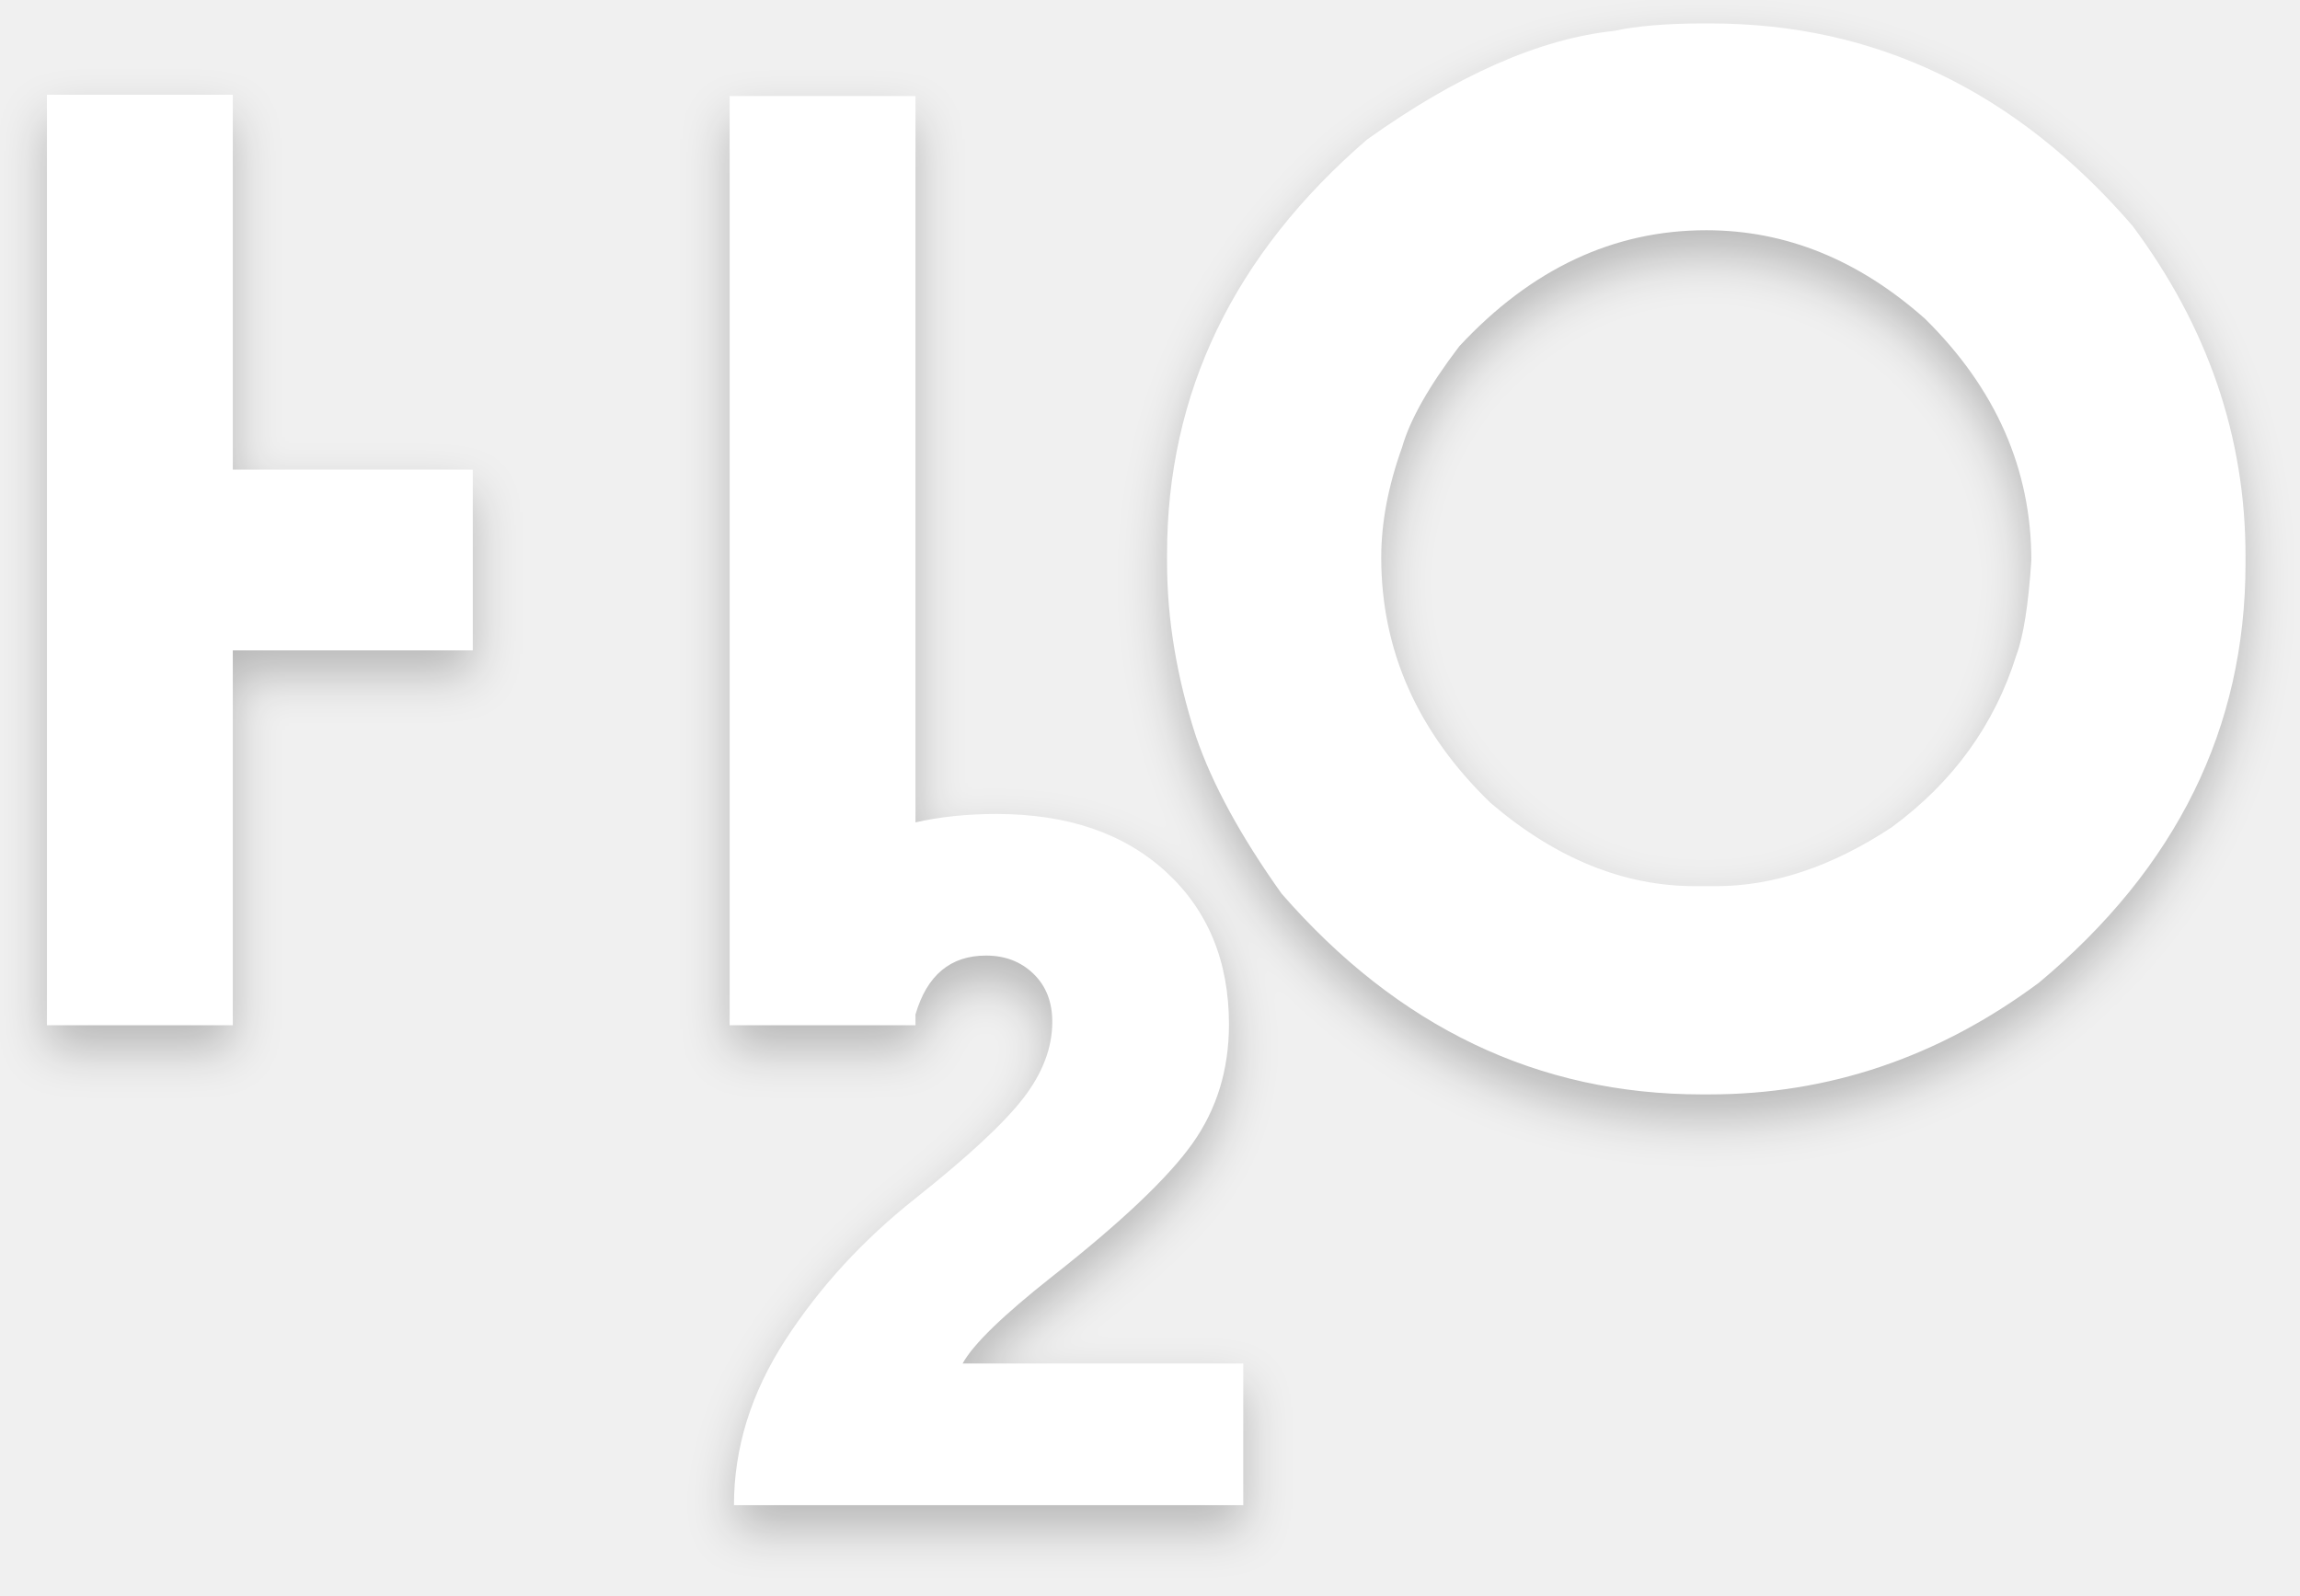
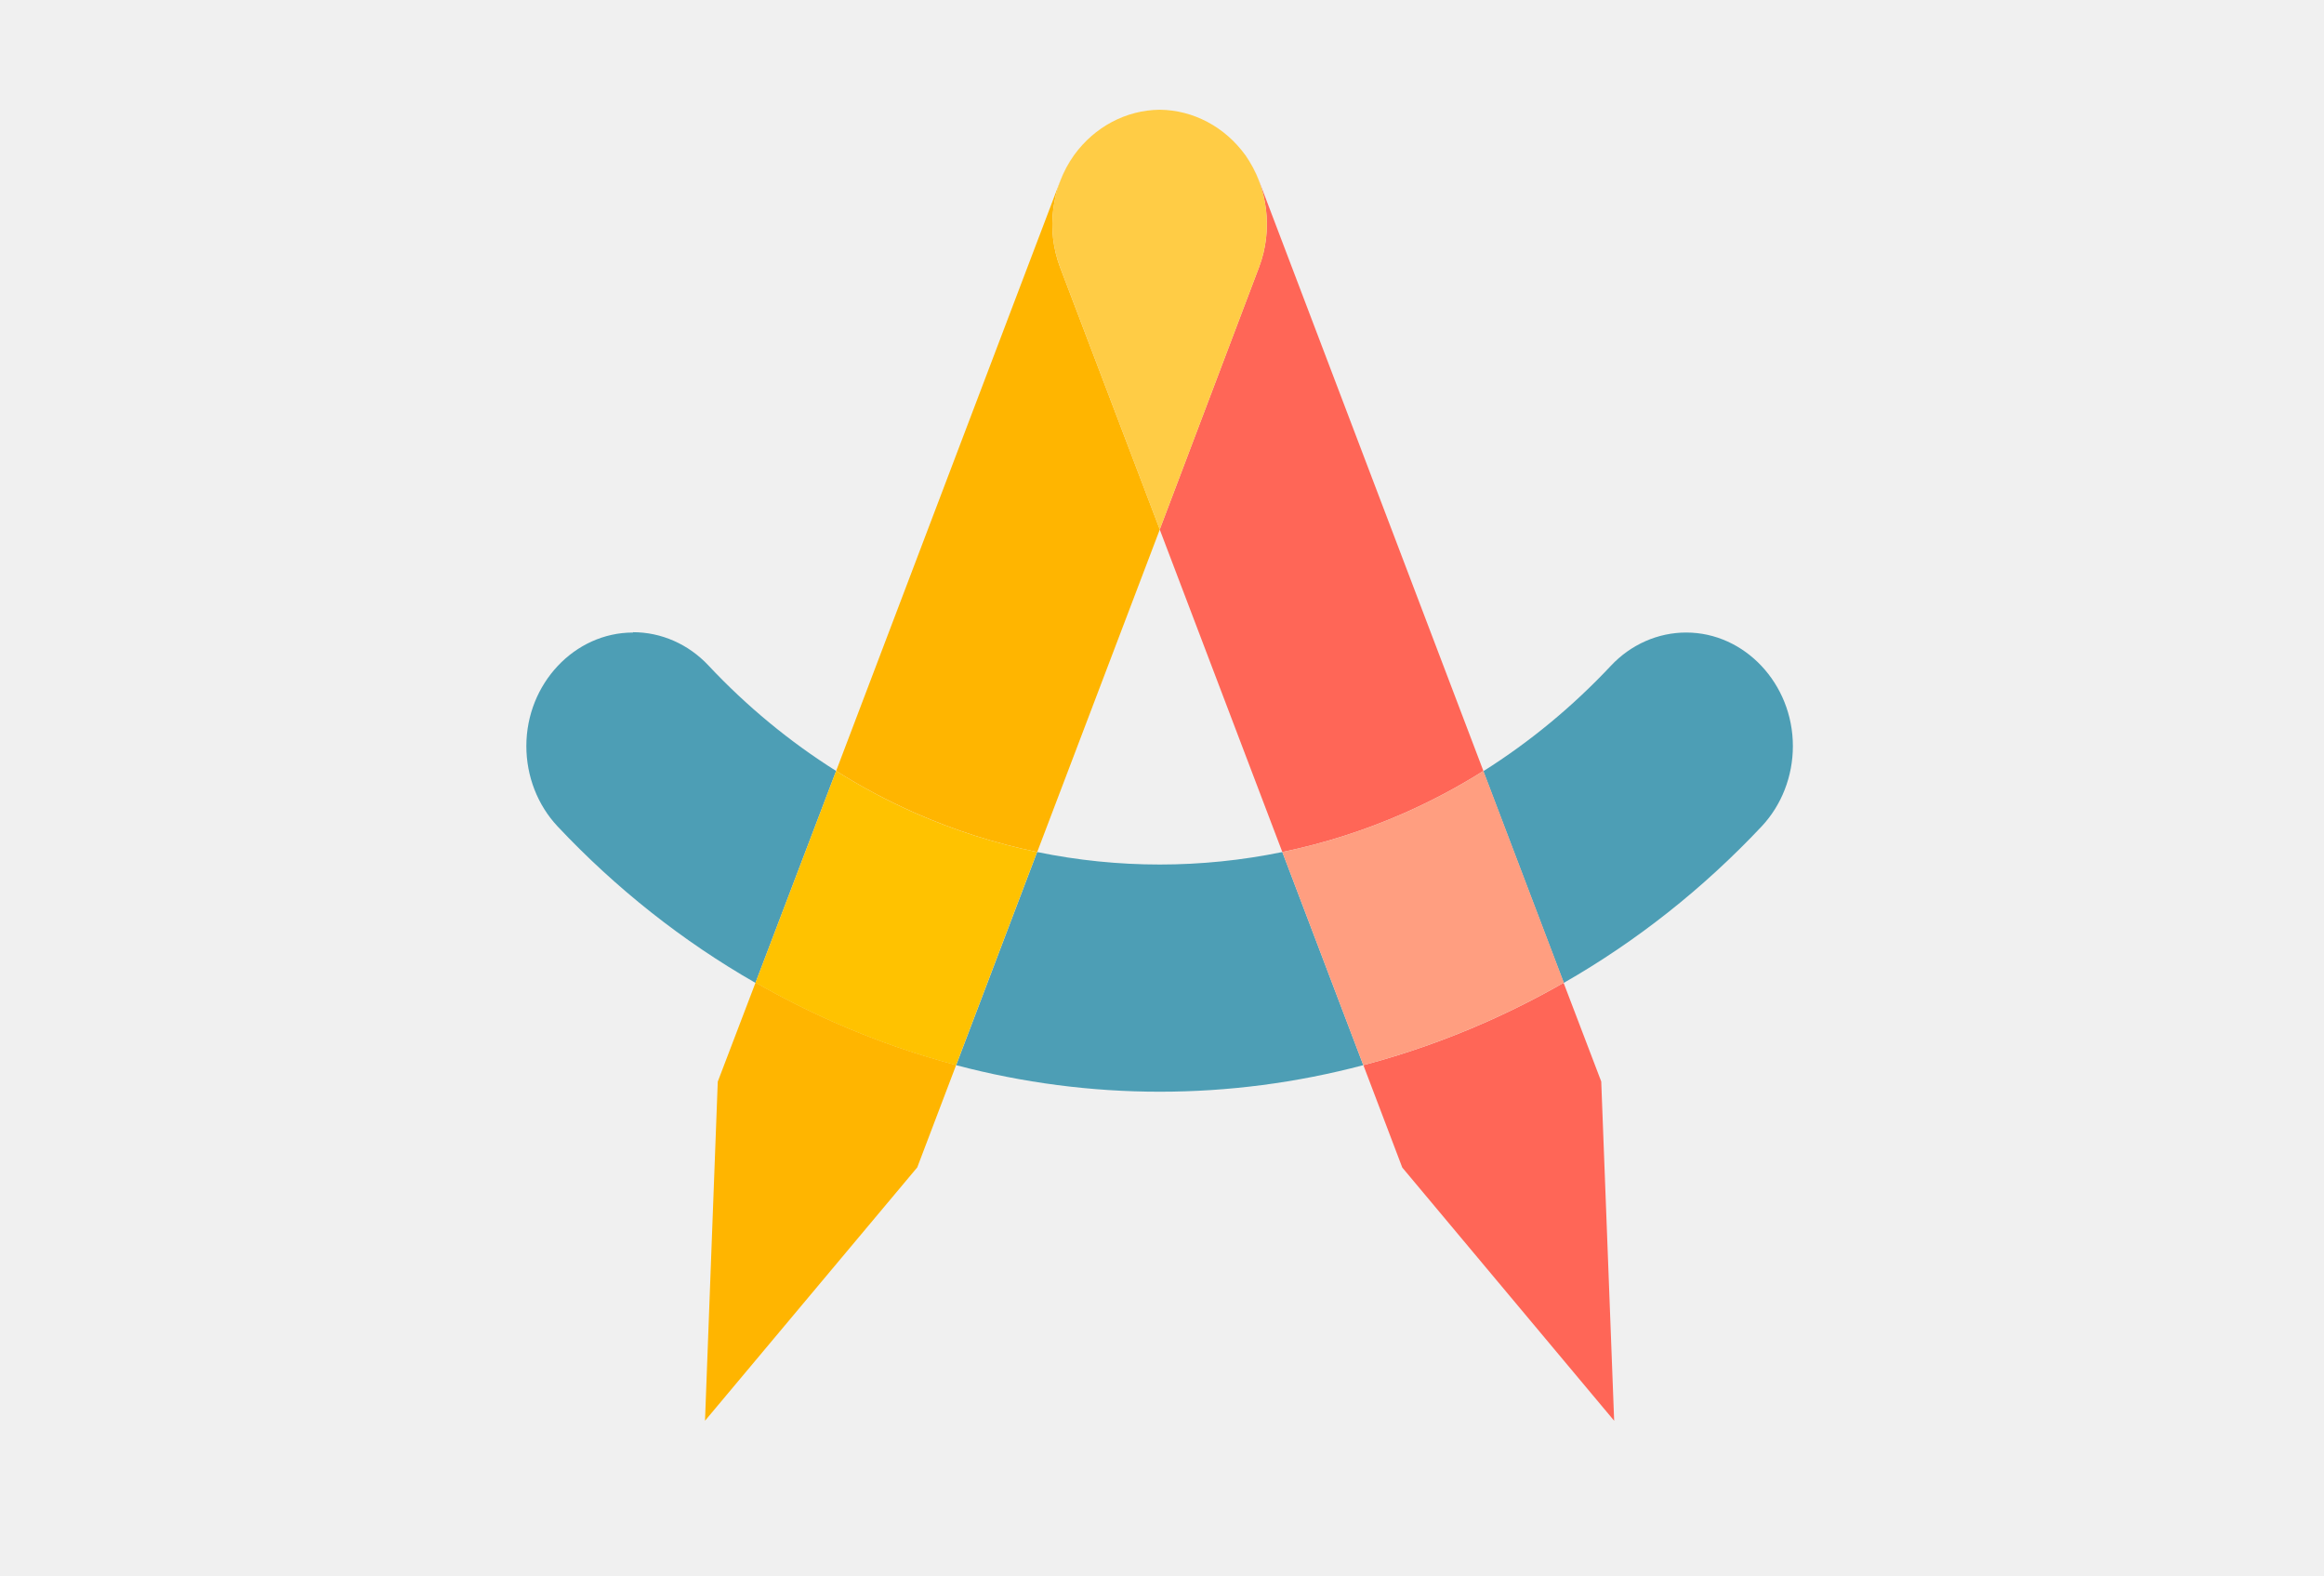
- <svg xmlns="http://www.w3.org/2000/svg" xmlns:xlink="http://www.w3.org/1999/xlink" width="98px" height="68px" viewBox="0 0 98 68" version="1.1">
-   <defs>
-     <path d="M2,4.038 L9.919,4.038 L9.919,20.014 L20.145,20.014 L20.145,27.714 L9.919,27.714 L9.919,43.69 L2,43.69 L2,4.038 Z M39.008,35.045 L39.008,4.093 L31.089,4.093 L31.089,43.69 L39.008,43.69 L39.008,43.231 C39.495,41.558 40.497,40.721 42.013,40.721 C42.825,40.721 43.498,40.979 44.033,41.496 C44.569,42.013 44.836,42.696 44.836,43.545 C44.836,44.652 44.421,45.741 43.591,46.811 C42.76,47.881 41.229,49.302 38.996,51.074 C36.763,52.845 34.917,54.857 33.459,57.108 C32.002,59.359 31.273,61.703 31.273,64.139 L52.974,64.139 L52.974,58.105 L41.016,58.105 C41.459,57.293 42.732,56.056 44.836,54.395 C47.789,52.07 49.782,50.179 50.815,48.721 C51.849,47.263 52.365,45.574 52.365,43.655 C52.365,40.961 51.47,38.793 49.68,37.15 C47.89,35.508 45.482,34.687 42.456,34.687 C41.203,34.687 40.054,34.806 39.008,35.045 Z M72.575,1 L72.892,1 C79.907,1 85.897,3.873 90.862,9.62 C94.074,13.931 95.679,18.621 95.679,23.692 L95.679,24.009 C95.679,31.023 92.742,36.982 86.869,41.883 C82.601,45.053 77.921,46.637 72.829,46.637 L72.512,46.637 C65.54,46.637 59.571,43.785 54.606,38.08 C52.873,35.65 51.658,33.421 50.961,31.393 C50.137,28.858 49.725,26.375 49.725,23.945 L49.725,23.628 C49.725,16.741 52.567,10.846 58.25,5.944 C62.096,3.197 65.603,1.655 68.772,1.317 C69.744,1.106 71.012,1 72.575,1 Z M58.853,23.755 C58.853,27.727 60.406,31.213 63.511,34.214 C66.279,36.58 69.184,37.763 72.227,37.763 L73.114,37.763 C75.565,37.763 78.058,36.929 80.594,35.26 C83.214,33.337 84.988,30.886 85.918,27.907 C86.214,27.125 86.425,25.784 86.552,23.882 C86.552,19.994 85.041,16.561 82.02,13.582 C79.189,11.068 76.083,9.811 72.702,9.811 C68.751,9.811 65.244,11.459 62.18,14.755 C60.891,16.445 60.078,17.882 59.74,19.065 C59.148,20.713 58.853,22.276 58.853,23.755 Z" id="path-1" />
-     <filter x="-50%" y="-50%" width="200%" height="200%" filterUnits="objectBoundingBox" id="filter-2">
-       <feOffset dx="0" dy="1" in="SourceAlpha" result="shadowOffsetOuter1" />
-       <feGaussianBlur stdDeviation="1" in="shadowOffsetOuter1" result="shadowBlurOuter1" />
-       <feColorMatrix values="0 0 0 0 0   0 0 0 0 0   0 0 0 0 0  0 0 0 0.236 0" type="matrix" in="shadowBlurOuter1" />
-     </filter>
-   </defs>
-   <g id="logo" stroke="none" stroke-width="1" fill="none" fill-rule="evenodd">
-     <g id="Combined-Shape">
-       <use fill="black" fill-opacity="1" filter="url(#filter-2)" xlink:href="#path-1" />
-       <use fill="#FFFFFF" fill-rule="evenodd" xlink:href="#path-1" />
+ <svg xmlns="http://www.w3.org/2000/svg" width="100%" height="100%" viewBox="0 0 413 280" version="1.1" xml:space="preserve" style="fill-rule:evenodd;clip-rule:evenodd;stroke-linejoin:round;stroke-miterlimit:1.414;">
+   <g transform="matrix(4.16667,0,0,4.16667,-0,-0)">
+     <g transform="matrix(0.322165,0,0,0.342967,22.4528,4.67935)">
+       <path d="M30.33,108.53L25.33,120.84L23.64,163L51.74,131.5L56.89,118.77C51.388,117.405 45.997,115.63 40.76,113.46C37.206,111.987 33.728,110.334 30.34,108.51L30.33,108.53ZM72.51,5.63C71.751,6.622 71.129,7.712 70.66,8.87L41,82.21C44.363,84.197 47.862,85.944 51.47,87.44C56.677,89.595 62.088,91.22 67.62,92.29L83.85,52.19L70.63,19.55C68.784,14.906 69.498,9.618 72.51,5.63Z" style="fill:rgb(255,181,0);fill-rule:nonzero;" />
+     </g>
+     <g transform="matrix(0.322165,0,0,0.342967,22.4528,4.67935)">
+       <path d="M95.17,5.64C98.162,9.635 98.857,14.917 97,19.55L83.84,52.19L100.07,92.29C105.602,91.219 111.013,89.594 116.22,87.44C119.828,85.944 123.327,84.197 126.69,82.21L97,8.87C96.534,7.716 95.915,6.63 95.16,5.64L95.17,5.64Z" style="fill:rgb(255,102,87);fill-rule:nonzero;" />
+     </g>
+     <g transform="matrix(0.322165,0,0,0.342967,22.4528,4.67935)">
+       <path d="M83.84,0C79.403,0.039 75.221,2.117 72.51,5.63C69.498,9.618 68.784,14.906 70.63,19.55L83.84,52.19L97,19.55C98.857,14.917 98.162,9.635 95.17,5.64C92.461,2.123 88.279,0.041 83.84,0Z" style="fill:rgb(255,204,69);fill-rule:nonzero;" />
+     </g>
+     <g transform="matrix(0.322165,0,0,0.342967,22.4528,4.67935)">
+       <path d="M137.35,108.53C133.962,110.354 130.484,112.006 126.93,113.48C121.693,115.65 116.302,117.425 110.8,118.79L115.95,131.52L144,163L142.29,120.82L137.29,108.51L137.35,108.53Z" style="fill:rgb(255,102,87);fill-rule:nonzero;" />
+     </g>
+     <g transform="matrix(0.322165,0,0,0.342967,22.4528,4.67935)">
+       <path d="M67.61,92.29L56.89,118.79C74.586,123.192 93.094,123.192 110.79,118.79L100.07,92.29C89.349,94.362 78.331,94.362 67.61,92.29ZM14.12,65C14.116,65 14.112,65 14.109,65C6.363,65 -0.011,71.374 -0.011,79.12C-0.011,82.861 1.476,86.453 4.12,89.1C11.858,96.829 20.685,103.385 30.32,108.56L41,82.21C34.838,78.569 29.159,74.164 24.1,69.1C21.452,66.444 17.85,64.953 14.1,64.96L14.12,65ZM153.56,65C149.81,64.993 146.208,66.484 143.56,69.14C138.506,74.199 132.835,78.6 126.68,82.24L137.33,108.56C146.965,103.385 155.792,96.829 163.53,89.1C166.174,86.453 167.661,82.861 167.661,79.12C167.661,71.374 161.287,65 153.541,65C153.538,65 153.534,65 153.53,65L153.56,65Z" style="fill:rgb(77,158,181);fill-rule:nonzero;" />
+     </g>
+     <g transform="matrix(0.322165,0,0,0.342967,22.4528,4.67935)">
+       <path d="M41,82.21L30.33,108.53C33.718,110.354 37.196,112.007 40.75,113.48C45.987,115.65 51.378,117.425 56.88,118.79L67.6,92.29C62.068,91.22 56.657,89.595 51.45,87.44C47.848,85.944 44.357,84.196 41,82.21Z" style="fill:rgb(255,194,0);fill-rule:nonzero;" />
+     </g>
+     <g transform="matrix(0.322165,0,0,0.342967,22.4528,4.67935)">
+       <path d="M126.69,82.21C123.327,84.197 119.828,85.944 116.22,87.44C111.013,89.594 105.602,91.219 100.07,92.29L110.79,118.79C116.292,117.425 121.683,115.65 126.92,113.48C130.474,112.006 133.952,110.354 137.34,108.53L126.69,82.21Z" style="fill:rgb(255,158,128);fill-rule:nonzero;" />
    </g>
  </g>
</svg>
